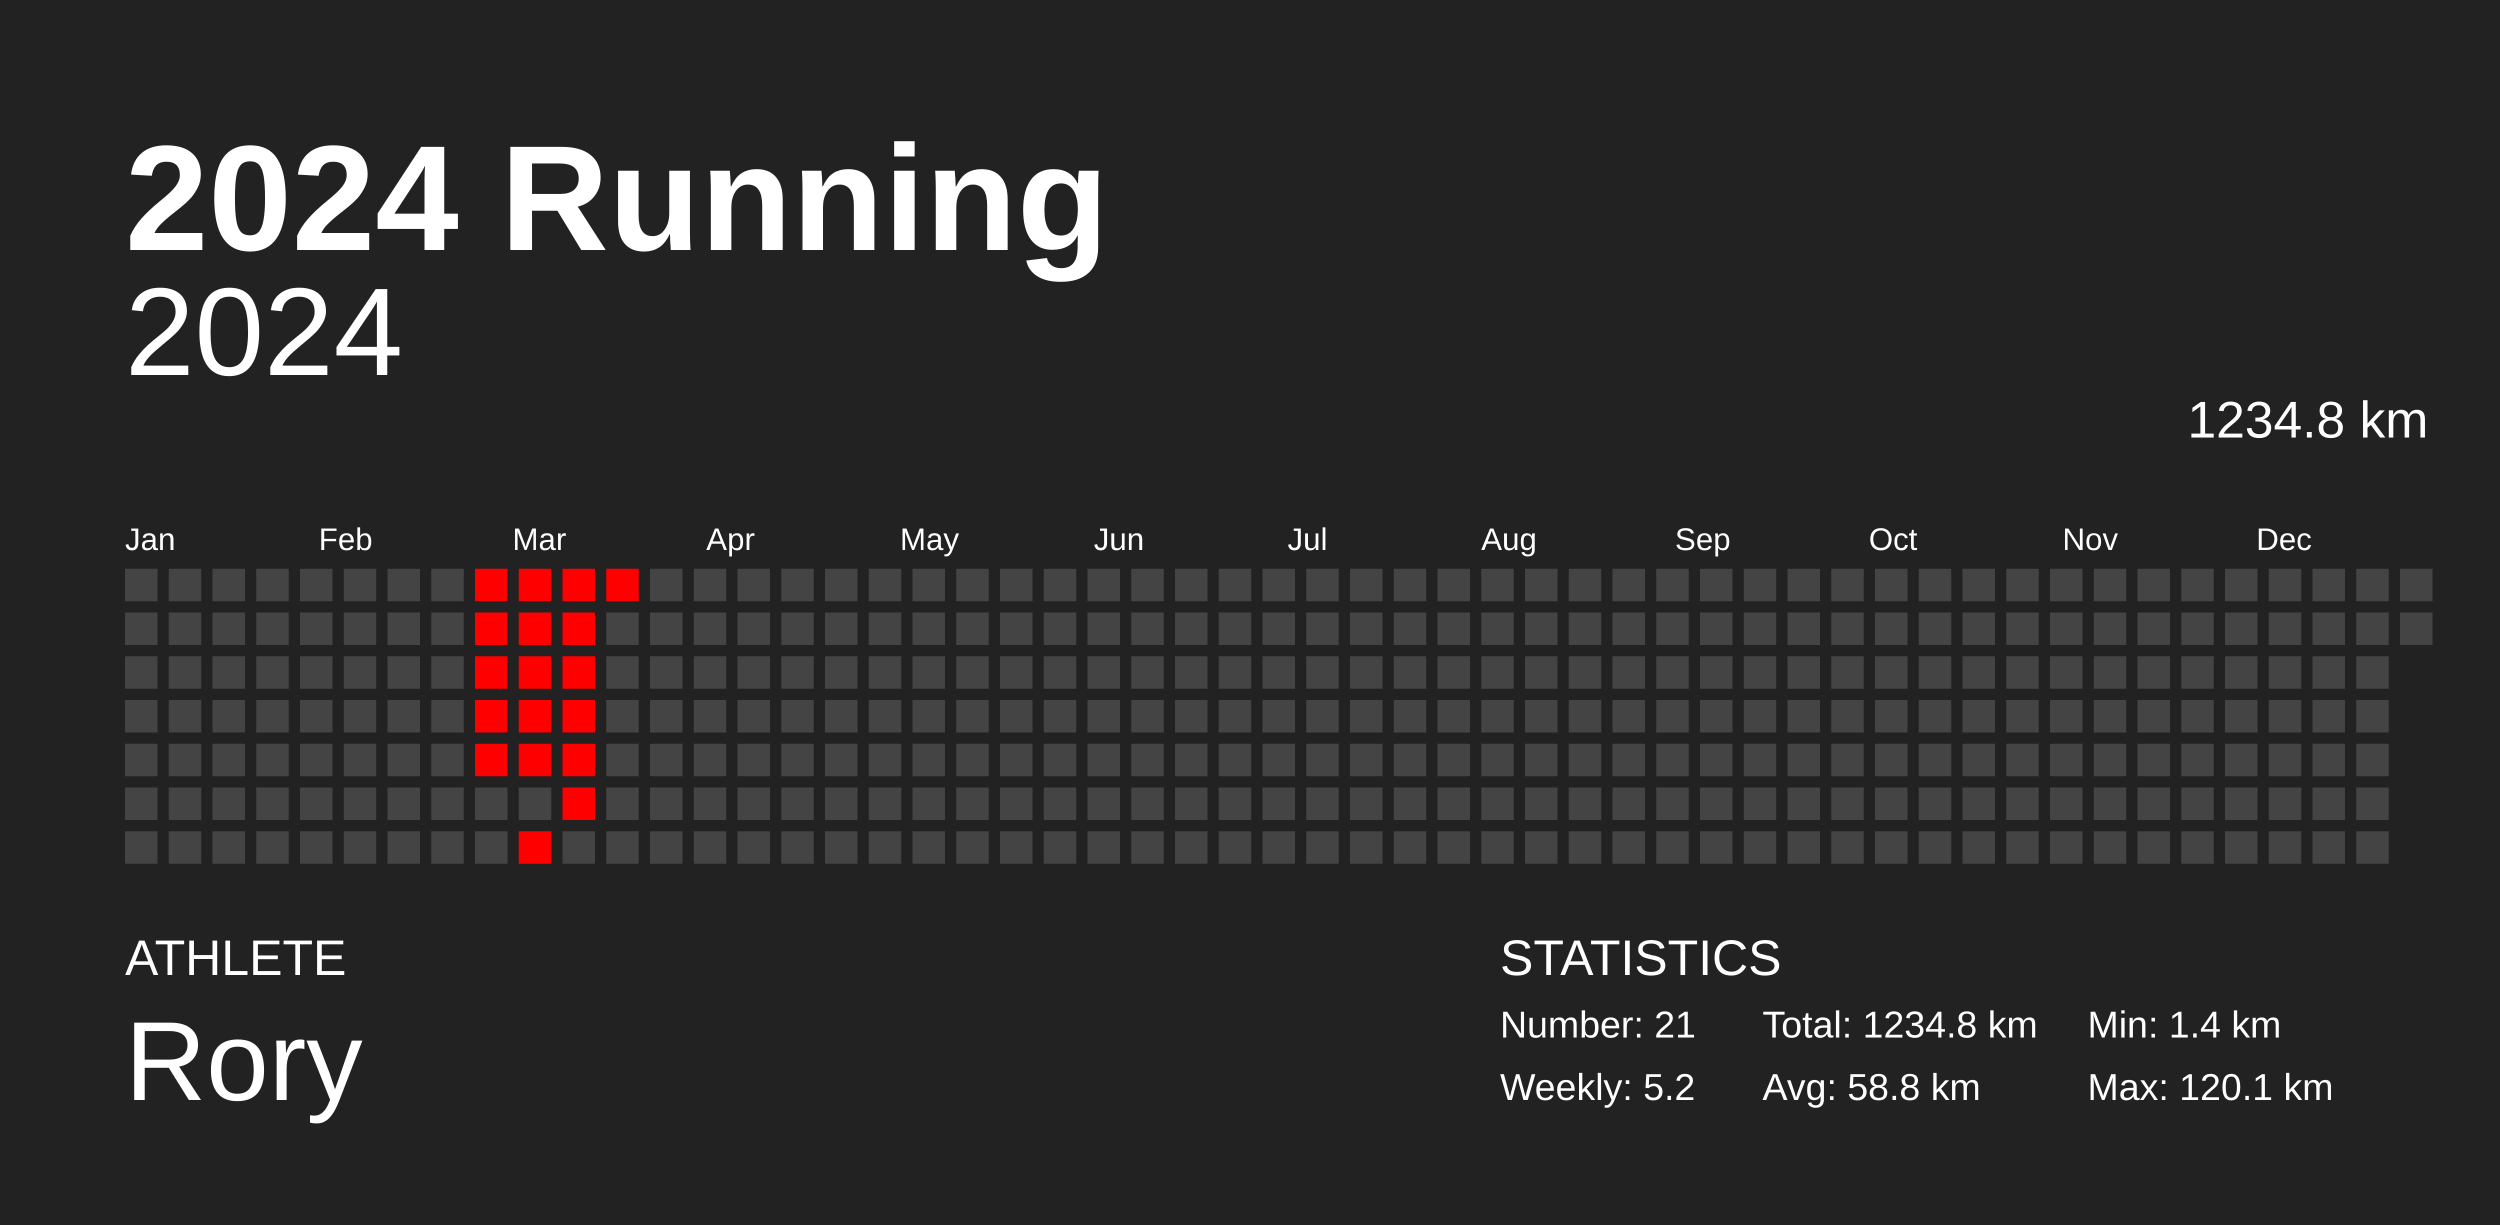
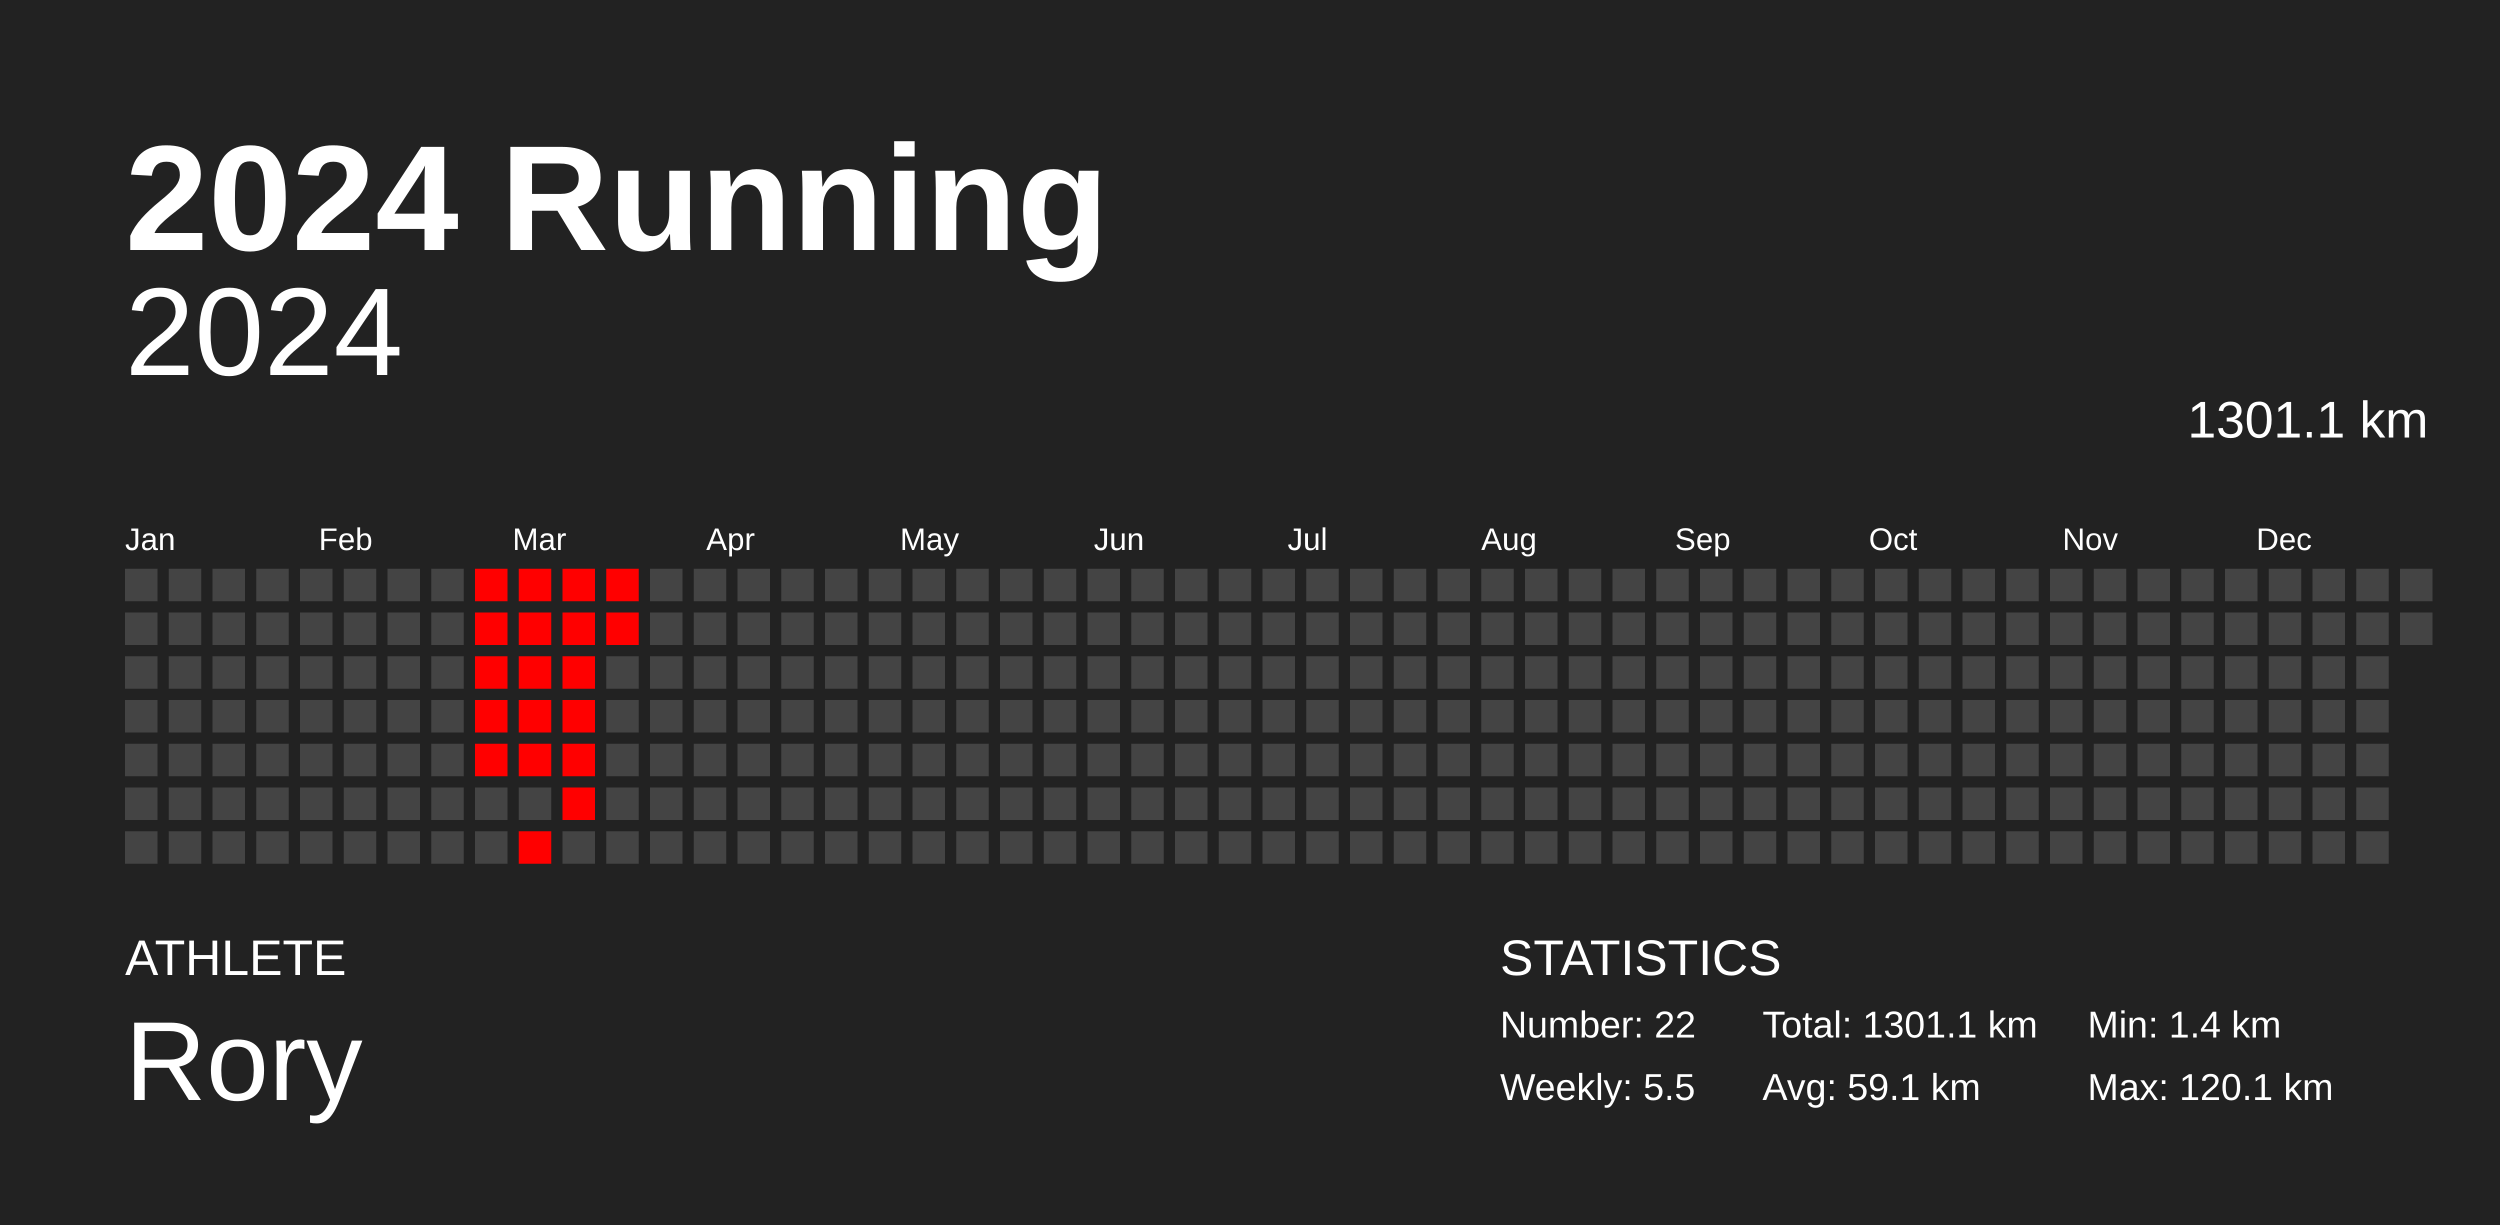
<svg xmlns="http://www.w3.org/2000/svg" baseProfile="full" height="98mm" version="1.1" viewBox="0,0,200,98" width="200mm">
  <defs />
  <rect fill="#222222" height="98" width="200" x="0" y="0" />
  <text fill="#FFFFFF" style="font-size:12px; font-family:Arial; font-weight:bold;" x="10" y="20">2024 Running</text>
  <text fill="#FFFFFF" style="font-size:4px; font-family:Arial" x="10" y="78">ATHLETE</text>
  <text fill="#FFFFFF" style="font-size:9px; font-family:Arial" x="10" y="88">Rory</text>
  <text fill="#FFFFFF" style="font-size:4px; font-family:Arial" x="120" y="78">STATISTICS</text>
-   <text fill="#FFFFFF" style="font-size:3px; font-family:Arial" x="120" y="83">Number: 21</text>
-   <text fill="#FFFFFF" style="font-size:3px; font-family:Arial" x="120" y="88">Weekly: 5.2</text>
-   <text fill="#FFFFFF" style="font-size:3px; font-family:Arial" x="141" y="83">Total: 1234.8 km</text>
-   <text fill="#FFFFFF" style="font-size:3px; font-family:Arial" x="141" y="88">Avg: 58.8 km</text>
+   <text fill="#FFFFFF" style="font-size:3px; font-family:Arial" x="120" y="83">Number: 22</text>
+   <text fill="#FFFFFF" style="font-size:3px; font-family:Arial" x="120" y="88">Weekly: 5.5</text>
+   <text fill="#FFFFFF" style="font-size:3px; font-family:Arial" x="141" y="83">Total: 1301.1 km</text>
+   <text fill="#FFFFFF" style="font-size:3px; font-family:Arial" x="141" y="88">Avg: 59.1 km</text>
  <text fill="#FFFFFF" style="font-size:3px; font-family:Arial" x="167" y="83">Min: 1.4 km</text>
  <text fill="#FFFFFF" style="font-size:3px; font-family:Arial" x="167" y="88">Max: 120.1 km</text>
  <text alignment-baseline="hanging" fill="#FFFFFF" style="font-size:10.0px; font-family:Arial;" x="10" y="30">2024</text>
-   <text alignment-baseline="hanging" fill="#FFFFFF" style="font-size:4.125px; font-family:Arial;" x="175" y="35">1234.8 km</text>
+   <text alignment-baseline="hanging" fill="#FFFFFF" style="font-size:4.125px; font-family:Arial;" x="175" y="35">1301.1 km</text>
  <text fill="#FFFFFF" style="font-size:2.5px; font-family:Arial" x="10.0" y="44">Jan</text>
  <text fill="#FFFFFF" style="font-size:2.5px; font-family:Arial" x="25.5" y="44">Feb</text>
  <text fill="#FFFFFF" style="font-size:2.5px; font-family:Arial" x="41.0" y="44">Mar</text>
  <text fill="#FFFFFF" style="font-size:2.5px; font-family:Arial" x="56.5" y="44">Apr</text>
  <text fill="#FFFFFF" style="font-size:2.5px; font-family:Arial" x="72.0" y="44">May</text>
  <text fill="#FFFFFF" style="font-size:2.5px; font-family:Arial" x="87.5" y="44">Jun</text>
  <text fill="#FFFFFF" style="font-size:2.5px; font-family:Arial" x="103.0" y="44">Jul</text>
  <text fill="#FFFFFF" style="font-size:2.5px; font-family:Arial" x="118.5" y="44">Aug</text>
  <text fill="#FFFFFF" style="font-size:2.5px; font-family:Arial" x="134.0" y="44">Sep</text>
  <text fill="#FFFFFF" style="font-size:2.5px; font-family:Arial" x="149.5" y="44">Oct</text>
  <text fill="#FFFFFF" style="font-size:2.5px; font-family:Arial" x="165.0" y="44">Nov</text>
  <text fill="#FFFFFF" style="font-size:2.5px; font-family:Arial" x="180.5" y="44">Dec</text>
  <rect fill="#444444" height="2.6" width="2.6" x="10.0" y="45.5" />
  <rect fill="#444444" height="2.6" width="2.6" x="10.0" y="49.0" />
  <rect fill="#444444" height="2.6" width="2.6" x="10.0" y="52.5" />
  <rect fill="#444444" height="2.6" width="2.6" x="10.0" y="56.0" />
  <rect fill="#444444" height="2.6" width="2.6" x="10.0" y="59.5" />
  <rect fill="#444444" height="2.6" width="2.6" x="10.0" y="63.0" />
  <rect fill="#444444" height="2.6" width="2.6" x="10.0" y="66.5" />
  <rect fill="#444444" height="2.6" width="2.6" x="13.5" y="45.5" />
  <rect fill="#444444" height="2.6" width="2.6" x="13.5" y="49.0" />
  <rect fill="#444444" height="2.6" width="2.6" x="13.5" y="52.5" />
  <rect fill="#444444" height="2.6" width="2.6" x="13.5" y="56.0" />
  <rect fill="#444444" height="2.6" width="2.6" x="13.5" y="59.5" />
  <rect fill="#444444" height="2.6" width="2.6" x="13.5" y="63.0" />
  <rect fill="#444444" height="2.6" width="2.6" x="13.5" y="66.5" />
  <rect fill="#444444" height="2.6" width="2.6" x="17.0" y="45.5" />
  <rect fill="#444444" height="2.6" width="2.6" x="17.0" y="49.0" />
  <rect fill="#444444" height="2.6" width="2.6" x="17.0" y="52.5" />
  <rect fill="#444444" height="2.6" width="2.6" x="17.0" y="56.0" />
  <rect fill="#444444" height="2.6" width="2.6" x="17.0" y="59.5" />
  <rect fill="#444444" height="2.6" width="2.6" x="17.0" y="63.0" />
  <rect fill="#444444" height="2.6" width="2.6" x="17.0" y="66.5" />
  <rect fill="#444444" height="2.6" width="2.6" x="20.5" y="45.5" />
  <rect fill="#444444" height="2.6" width="2.6" x="20.5" y="49.0" />
  <rect fill="#444444" height="2.6" width="2.6" x="20.5" y="52.5" />
  <rect fill="#444444" height="2.6" width="2.6" x="20.5" y="56.0" />
  <rect fill="#444444" height="2.6" width="2.6" x="20.5" y="59.5" />
  <rect fill="#444444" height="2.6" width="2.6" x="20.5" y="63.0" />
  <rect fill="#444444" height="2.6" width="2.6" x="20.5" y="66.5" />
  <rect fill="#444444" height="2.6" width="2.6" x="24.0" y="45.5" />
  <rect fill="#444444" height="2.6" width="2.6" x="24.0" y="49.0" />
  <rect fill="#444444" height="2.6" width="2.6" x="24.0" y="52.5" />
  <rect fill="#444444" height="2.6" width="2.6" x="24.0" y="56.0" />
  <rect fill="#444444" height="2.6" width="2.6" x="24.0" y="59.5" />
  <rect fill="#444444" height="2.6" width="2.6" x="24.0" y="63.0" />
  <rect fill="#444444" height="2.6" width="2.6" x="24.0" y="66.5" />
  <rect fill="#444444" height="2.6" width="2.6" x="27.5" y="45.5" />
  <rect fill="#444444" height="2.6" width="2.6" x="27.5" y="49.0" />
  <rect fill="#444444" height="2.6" width="2.6" x="27.5" y="52.5" />
  <rect fill="#444444" height="2.6" width="2.6" x="27.5" y="56.0" />
  <rect fill="#444444" height="2.6" width="2.6" x="27.5" y="59.5" />
  <rect fill="#444444" height="2.6" width="2.6" x="27.5" y="63.0" />
  <rect fill="#444444" height="2.6" width="2.6" x="27.5" y="66.5" />
  <rect fill="#444444" height="2.6" width="2.6" x="31.0" y="45.5" />
  <rect fill="#444444" height="2.6" width="2.6" x="31.0" y="49.0" />
  <rect fill="#444444" height="2.6" width="2.6" x="31.0" y="52.5" />
  <rect fill="#444444" height="2.6" width="2.6" x="31.0" y="56.0" />
  <rect fill="#444444" height="2.6" width="2.6" x="31.0" y="59.5" />
  <rect fill="#444444" height="2.6" width="2.6" x="31.0" y="63.0" />
  <rect fill="#444444" height="2.6" width="2.6" x="31.0" y="66.5" />
  <rect fill="#444444" height="2.6" width="2.6" x="34.5" y="45.5" />
  <rect fill="#444444" height="2.6" width="2.6" x="34.5" y="49.0" />
  <rect fill="#444444" height="2.6" width="2.6" x="34.5" y="52.5" />
  <rect fill="#444444" height="2.6" width="2.6" x="34.5" y="56.0" />
  <rect fill="#444444" height="2.6" width="2.6" x="34.5" y="59.5" />
  <rect fill="#444444" height="2.6" width="2.6" x="34.5" y="63.0" />
  <rect fill="#444444" height="2.6" width="2.6" x="34.5" y="66.5" />
  <rect fill="red" height="2.6" width="2.6" x="38.0" y="45.5" />
  <rect fill="red" height="2.6" width="2.6" x="38.0" y="49.0" />
  <rect fill="red" height="2.6" width="2.6" x="38.0" y="52.5" />
  <rect fill="red" height="2.6" width="2.6" x="38.0" y="56.0" />
  <rect fill="red" height="2.6" width="2.6" x="38.0" y="59.5" />
  <rect fill="#444444" height="2.6" width="2.6" x="38.0" y="63.0" />
  <rect fill="#444444" height="2.6" width="2.6" x="38.0" y="66.5" />
  <rect fill="red" height="2.6" width="2.6" x="41.5" y="45.5" />
  <rect fill="red" height="2.6" width="2.6" x="41.5" y="49.0" />
  <rect fill="red" height="2.6" width="2.6" x="41.5" y="52.5" />
  <rect fill="red" height="2.6" width="2.6" x="41.5" y="56.0" />
  <rect fill="red" height="2.6" width="2.6" x="41.5" y="59.5" />
  <rect fill="#444444" height="2.6" width="2.6" x="41.5" y="63.0" />
  <rect fill="red" height="2.6" width="2.6" x="41.5" y="66.5" />
  <rect fill="red" height="2.6" width="2.6" x="45.0" y="45.5" />
  <rect fill="red" height="2.6" width="2.6" x="45.0" y="49.0" />
  <rect fill="red" height="2.6" width="2.6" x="45.0" y="52.5" />
  <rect fill="red" height="2.6" width="2.6" x="45.0" y="56.0" />
  <rect fill="red" height="2.6" width="2.6" x="45.0" y="59.5" />
  <rect fill="red" height="2.6" width="2.6" x="45.0" y="63.0" />
  <rect fill="#444444" height="2.6" width="2.6" x="45.0" y="66.5" />
  <rect fill="red" height="2.6" width="2.6" x="48.5" y="45.5" />
-   <rect fill="#444444" height="2.6" width="2.6" x="48.5" y="49.0" />
+   <rect fill="red" height="2.6" width="2.6" x="48.5" y="49.0" />
  <rect fill="#444444" height="2.6" width="2.6" x="48.5" y="52.5" />
  <rect fill="#444444" height="2.6" width="2.6" x="48.5" y="56.0" />
  <rect fill="#444444" height="2.6" width="2.6" x="48.5" y="59.5" />
  <rect fill="#444444" height="2.6" width="2.6" x="48.5" y="63.0" />
  <rect fill="#444444" height="2.6" width="2.6" x="48.5" y="66.5" />
  <rect fill="#444444" height="2.6" width="2.6" x="52.0" y="45.5" />
  <rect fill="#444444" height="2.6" width="2.6" x="52.0" y="49.0" />
  <rect fill="#444444" height="2.6" width="2.6" x="52.0" y="52.5" />
  <rect fill="#444444" height="2.6" width="2.6" x="52.0" y="56.0" />
  <rect fill="#444444" height="2.6" width="2.6" x="52.0" y="59.5" />
  <rect fill="#444444" height="2.6" width="2.6" x="52.0" y="63.0" />
  <rect fill="#444444" height="2.6" width="2.6" x="52.0" y="66.5" />
  <rect fill="#444444" height="2.6" width="2.6" x="55.5" y="45.5" />
  <rect fill="#444444" height="2.6" width="2.6" x="55.5" y="49.0" />
  <rect fill="#444444" height="2.6" width="2.6" x="55.5" y="52.5" />
  <rect fill="#444444" height="2.6" width="2.6" x="55.5" y="56.0" />
  <rect fill="#444444" height="2.6" width="2.6" x="55.5" y="59.5" />
  <rect fill="#444444" height="2.6" width="2.6" x="55.5" y="63.0" />
  <rect fill="#444444" height="2.6" width="2.6" x="55.5" y="66.5" />
  <rect fill="#444444" height="2.6" width="2.6" x="59.0" y="45.5" />
  <rect fill="#444444" height="2.6" width="2.6" x="59.0" y="49.0" />
  <rect fill="#444444" height="2.6" width="2.6" x="59.0" y="52.5" />
  <rect fill="#444444" height="2.6" width="2.6" x="59.0" y="56.0" />
  <rect fill="#444444" height="2.6" width="2.6" x="59.0" y="59.5" />
  <rect fill="#444444" height="2.6" width="2.6" x="59.0" y="63.0" />
  <rect fill="#444444" height="2.6" width="2.6" x="59.0" y="66.5" />
  <rect fill="#444444" height="2.6" width="2.6" x="62.5" y="45.5" />
  <rect fill="#444444" height="2.6" width="2.6" x="62.5" y="49.0" />
  <rect fill="#444444" height="2.6" width="2.6" x="62.5" y="52.5" />
  <rect fill="#444444" height="2.6" width="2.6" x="62.5" y="56.0" />
  <rect fill="#444444" height="2.6" width="2.6" x="62.5" y="59.5" />
  <rect fill="#444444" height="2.6" width="2.6" x="62.5" y="63.0" />
  <rect fill="#444444" height="2.6" width="2.6" x="62.5" y="66.5" />
  <rect fill="#444444" height="2.6" width="2.6" x="66.0" y="45.5" />
  <rect fill="#444444" height="2.6" width="2.6" x="66.0" y="49.0" />
  <rect fill="#444444" height="2.6" width="2.6" x="66.0" y="52.5" />
  <rect fill="#444444" height="2.6" width="2.6" x="66.0" y="56.0" />
  <rect fill="#444444" height="2.6" width="2.6" x="66.0" y="59.5" />
  <rect fill="#444444" height="2.6" width="2.6" x="66.0" y="63.0" />
  <rect fill="#444444" height="2.6" width="2.6" x="66.0" y="66.5" />
  <rect fill="#444444" height="2.6" width="2.6" x="69.5" y="45.5" />
  <rect fill="#444444" height="2.6" width="2.6" x="69.5" y="49.0" />
  <rect fill="#444444" height="2.6" width="2.6" x="69.5" y="52.5" />
  <rect fill="#444444" height="2.6" width="2.6" x="69.5" y="56.0" />
  <rect fill="#444444" height="2.6" width="2.6" x="69.5" y="59.5" />
  <rect fill="#444444" height="2.6" width="2.6" x="69.5" y="63.0" />
  <rect fill="#444444" height="2.6" width="2.6" x="69.5" y="66.5" />
  <rect fill="#444444" height="2.6" width="2.6" x="73.0" y="45.5" />
  <rect fill="#444444" height="2.6" width="2.6" x="73.0" y="49.0" />
  <rect fill="#444444" height="2.6" width="2.6" x="73.0" y="52.5" />
  <rect fill="#444444" height="2.6" width="2.6" x="73.0" y="56.0" />
  <rect fill="#444444" height="2.6" width="2.6" x="73.0" y="59.5" />
  <rect fill="#444444" height="2.6" width="2.6" x="73.0" y="63.0" />
  <rect fill="#444444" height="2.6" width="2.6" x="73.0" y="66.5" />
  <rect fill="#444444" height="2.6" width="2.6" x="76.5" y="45.5" />
  <rect fill="#444444" height="2.6" width="2.6" x="76.5" y="49.0" />
  <rect fill="#444444" height="2.6" width="2.6" x="76.5" y="52.5" />
  <rect fill="#444444" height="2.6" width="2.6" x="76.5" y="56.0" />
  <rect fill="#444444" height="2.6" width="2.6" x="76.5" y="59.5" />
  <rect fill="#444444" height="2.6" width="2.6" x="76.5" y="63.0" />
  <rect fill="#444444" height="2.6" width="2.6" x="76.5" y="66.5" />
  <rect fill="#444444" height="2.6" width="2.6" x="80.0" y="45.5" />
  <rect fill="#444444" height="2.6" width="2.6" x="80.0" y="49.0" />
  <rect fill="#444444" height="2.6" width="2.6" x="80.0" y="52.5" />
  <rect fill="#444444" height="2.6" width="2.6" x="80.0" y="56.0" />
  <rect fill="#444444" height="2.6" width="2.6" x="80.0" y="59.5" />
  <rect fill="#444444" height="2.6" width="2.6" x="80.0" y="63.0" />
  <rect fill="#444444" height="2.6" width="2.6" x="80.0" y="66.5" />
  <rect fill="#444444" height="2.6" width="2.6" x="83.5" y="45.5" />
  <rect fill="#444444" height="2.6" width="2.6" x="83.5" y="49.0" />
  <rect fill="#444444" height="2.6" width="2.6" x="83.5" y="52.5" />
  <rect fill="#444444" height="2.6" width="2.6" x="83.5" y="56.0" />
  <rect fill="#444444" height="2.6" width="2.6" x="83.5" y="59.5" />
  <rect fill="#444444" height="2.6" width="2.6" x="83.5" y="63.0" />
  <rect fill="#444444" height="2.6" width="2.6" x="83.5" y="66.5" />
  <rect fill="#444444" height="2.6" width="2.6" x="87.0" y="45.5" />
  <rect fill="#444444" height="2.6" width="2.6" x="87.0" y="49.0" />
  <rect fill="#444444" height="2.6" width="2.6" x="87.0" y="52.5" />
  <rect fill="#444444" height="2.6" width="2.6" x="87.0" y="56.0" />
  <rect fill="#444444" height="2.6" width="2.6" x="87.0" y="59.5" />
  <rect fill="#444444" height="2.6" width="2.6" x="87.0" y="63.0" />
  <rect fill="#444444" height="2.6" width="2.6" x="87.0" y="66.5" />
  <rect fill="#444444" height="2.6" width="2.6" x="90.5" y="45.5" />
  <rect fill="#444444" height="2.6" width="2.6" x="90.5" y="49.0" />
  <rect fill="#444444" height="2.6" width="2.6" x="90.5" y="52.5" />
  <rect fill="#444444" height="2.6" width="2.6" x="90.5" y="56.0" />
  <rect fill="#444444" height="2.6" width="2.6" x="90.5" y="59.5" />
  <rect fill="#444444" height="2.6" width="2.6" x="90.5" y="63.0" />
  <rect fill="#444444" height="2.6" width="2.6" x="90.5" y="66.5" />
  <rect fill="#444444" height="2.6" width="2.6" x="94.0" y="45.5" />
  <rect fill="#444444" height="2.6" width="2.6" x="94.0" y="49.0" />
  <rect fill="#444444" height="2.6" width="2.6" x="94.0" y="52.5" />
  <rect fill="#444444" height="2.6" width="2.6" x="94.0" y="56.0" />
  <rect fill="#444444" height="2.6" width="2.6" x="94.0" y="59.5" />
  <rect fill="#444444" height="2.6" width="2.6" x="94.0" y="63.0" />
  <rect fill="#444444" height="2.6" width="2.6" x="94.0" y="66.5" />
  <rect fill="#444444" height="2.6" width="2.6" x="97.5" y="45.5" />
  <rect fill="#444444" height="2.6" width="2.6" x="97.5" y="49.0" />
  <rect fill="#444444" height="2.6" width="2.6" x="97.5" y="52.5" />
  <rect fill="#444444" height="2.6" width="2.6" x="97.5" y="56.0" />
  <rect fill="#444444" height="2.6" width="2.6" x="97.5" y="59.5" />
  <rect fill="#444444" height="2.6" width="2.6" x="97.5" y="63.0" />
  <rect fill="#444444" height="2.6" width="2.6" x="97.5" y="66.5" />
  <rect fill="#444444" height="2.6" width="2.6" x="101.0" y="45.5" />
  <rect fill="#444444" height="2.6" width="2.6" x="101.0" y="49.0" />
  <rect fill="#444444" height="2.6" width="2.6" x="101.0" y="52.5" />
  <rect fill="#444444" height="2.6" width="2.6" x="101.0" y="56.0" />
  <rect fill="#444444" height="2.6" width="2.6" x="101.0" y="59.5" />
  <rect fill="#444444" height="2.6" width="2.6" x="101.0" y="63.0" />
  <rect fill="#444444" height="2.6" width="2.6" x="101.0" y="66.5" />
  <rect fill="#444444" height="2.6" width="2.6" x="104.5" y="45.5" />
  <rect fill="#444444" height="2.6" width="2.6" x="104.5" y="49.0" />
  <rect fill="#444444" height="2.6" width="2.6" x="104.5" y="52.5" />
  <rect fill="#444444" height="2.6" width="2.6" x="104.5" y="56.0" />
  <rect fill="#444444" height="2.6" width="2.6" x="104.5" y="59.5" />
  <rect fill="#444444" height="2.6" width="2.6" x="104.5" y="63.0" />
  <rect fill="#444444" height="2.6" width="2.6" x="104.5" y="66.5" />
  <rect fill="#444444" height="2.6" width="2.6" x="108.0" y="45.5" />
  <rect fill="#444444" height="2.6" width="2.6" x="108.0" y="49.0" />
  <rect fill="#444444" height="2.6" width="2.6" x="108.0" y="52.5" />
  <rect fill="#444444" height="2.6" width="2.6" x="108.0" y="56.0" />
  <rect fill="#444444" height="2.6" width="2.6" x="108.0" y="59.5" />
  <rect fill="#444444" height="2.6" width="2.6" x="108.0" y="63.0" />
  <rect fill="#444444" height="2.6" width="2.6" x="108.0" y="66.5" />
  <rect fill="#444444" height="2.6" width="2.6" x="111.5" y="45.5" />
  <rect fill="#444444" height="2.6" width="2.6" x="111.5" y="49.0" />
  <rect fill="#444444" height="2.6" width="2.6" x="111.5" y="52.5" />
  <rect fill="#444444" height="2.6" width="2.6" x="111.5" y="56.0" />
  <rect fill="#444444" height="2.6" width="2.6" x="111.5" y="59.5" />
  <rect fill="#444444" height="2.6" width="2.6" x="111.5" y="63.0" />
  <rect fill="#444444" height="2.6" width="2.6" x="111.5" y="66.5" />
  <rect fill="#444444" height="2.6" width="2.6" x="115.0" y="45.5" />
  <rect fill="#444444" height="2.6" width="2.6" x="115.0" y="49.0" />
  <rect fill="#444444" height="2.6" width="2.6" x="115.0" y="52.5" />
  <rect fill="#444444" height="2.6" width="2.6" x="115.0" y="56.0" />
  <rect fill="#444444" height="2.6" width="2.6" x="115.0" y="59.5" />
  <rect fill="#444444" height="2.6" width="2.6" x="115.0" y="63.0" />
  <rect fill="#444444" height="2.6" width="2.6" x="115.0" y="66.5" />
  <rect fill="#444444" height="2.6" width="2.6" x="118.5" y="45.5" />
  <rect fill="#444444" height="2.6" width="2.6" x="118.5" y="49.0" />
  <rect fill="#444444" height="2.6" width="2.6" x="118.5" y="52.5" />
  <rect fill="#444444" height="2.6" width="2.6" x="118.5" y="56.0" />
  <rect fill="#444444" height="2.6" width="2.6" x="118.5" y="59.5" />
  <rect fill="#444444" height="2.6" width="2.6" x="118.5" y="63.0" />
  <rect fill="#444444" height="2.6" width="2.6" x="118.5" y="66.5" />
  <rect fill="#444444" height="2.6" width="2.6" x="122.0" y="45.5" />
  <rect fill="#444444" height="2.6" width="2.6" x="122.0" y="49.0" />
  <rect fill="#444444" height="2.6" width="2.6" x="122.0" y="52.5" />
  <rect fill="#444444" height="2.6" width="2.6" x="122.0" y="56.0" />
  <rect fill="#444444" height="2.6" width="2.6" x="122.0" y="59.5" />
  <rect fill="#444444" height="2.6" width="2.6" x="122.0" y="63.0" />
  <rect fill="#444444" height="2.6" width="2.6" x="122.0" y="66.5" />
  <rect fill="#444444" height="2.6" width="2.6" x="125.5" y="45.5" />
  <rect fill="#444444" height="2.6" width="2.6" x="125.5" y="49.0" />
  <rect fill="#444444" height="2.6" width="2.6" x="125.5" y="52.5" />
  <rect fill="#444444" height="2.6" width="2.6" x="125.5" y="56.0" />
  <rect fill="#444444" height="2.6" width="2.6" x="125.5" y="59.5" />
  <rect fill="#444444" height="2.6" width="2.6" x="125.5" y="63.0" />
  <rect fill="#444444" height="2.6" width="2.6" x="125.5" y="66.5" />
  <rect fill="#444444" height="2.6" width="2.6" x="129.0" y="45.5" />
  <rect fill="#444444" height="2.6" width="2.6" x="129.0" y="49.0" />
  <rect fill="#444444" height="2.6" width="2.6" x="129.0" y="52.5" />
  <rect fill="#444444" height="2.6" width="2.6" x="129.0" y="56.0" />
  <rect fill="#444444" height="2.6" width="2.6" x="129.0" y="59.5" />
  <rect fill="#444444" height="2.6" width="2.6" x="129.0" y="63.0" />
  <rect fill="#444444" height="2.6" width="2.6" x="129.0" y="66.5" />
  <rect fill="#444444" height="2.6" width="2.6" x="132.5" y="45.5" />
  <rect fill="#444444" height="2.6" width="2.6" x="132.5" y="49.0" />
  <rect fill="#444444" height="2.6" width="2.6" x="132.5" y="52.5" />
  <rect fill="#444444" height="2.6" width="2.6" x="132.5" y="56.0" />
  <rect fill="#444444" height="2.6" width="2.6" x="132.5" y="59.5" />
  <rect fill="#444444" height="2.6" width="2.6" x="132.5" y="63.0" />
  <rect fill="#444444" height="2.6" width="2.6" x="132.5" y="66.5" />
  <rect fill="#444444" height="2.6" width="2.6" x="136.0" y="45.5" />
  <rect fill="#444444" height="2.6" width="2.6" x="136.0" y="49.0" />
  <rect fill="#444444" height="2.6" width="2.6" x="136.0" y="52.5" />
  <rect fill="#444444" height="2.6" width="2.6" x="136.0" y="56.0" />
  <rect fill="#444444" height="2.6" width="2.6" x="136.0" y="59.5" />
  <rect fill="#444444" height="2.6" width="2.6" x="136.0" y="63.0" />
  <rect fill="#444444" height="2.6" width="2.6" x="136.0" y="66.5" />
  <rect fill="#444444" height="2.6" width="2.6" x="139.5" y="45.5" />
  <rect fill="#444444" height="2.6" width="2.6" x="139.5" y="49.0" />
  <rect fill="#444444" height="2.6" width="2.6" x="139.5" y="52.5" />
  <rect fill="#444444" height="2.6" width="2.6" x="139.5" y="56.0" />
  <rect fill="#444444" height="2.6" width="2.6" x="139.5" y="59.5" />
  <rect fill="#444444" height="2.6" width="2.6" x="139.5" y="63.0" />
  <rect fill="#444444" height="2.6" width="2.6" x="139.5" y="66.5" />
  <rect fill="#444444" height="2.6" width="2.6" x="143.0" y="45.5" />
  <rect fill="#444444" height="2.6" width="2.6" x="143.0" y="49.0" />
  <rect fill="#444444" height="2.6" width="2.6" x="143.0" y="52.5" />
  <rect fill="#444444" height="2.6" width="2.6" x="143.0" y="56.0" />
  <rect fill="#444444" height="2.6" width="2.6" x="143.0" y="59.5" />
  <rect fill="#444444" height="2.6" width="2.6" x="143.0" y="63.0" />
  <rect fill="#444444" height="2.6" width="2.6" x="143.0" y="66.5" />
  <rect fill="#444444" height="2.6" width="2.6" x="146.5" y="45.5" />
  <rect fill="#444444" height="2.6" width="2.6" x="146.5" y="49.0" />
  <rect fill="#444444" height="2.6" width="2.6" x="146.5" y="52.5" />
  <rect fill="#444444" height="2.6" width="2.6" x="146.5" y="56.0" />
  <rect fill="#444444" height="2.6" width="2.6" x="146.5" y="59.5" />
  <rect fill="#444444" height="2.6" width="2.6" x="146.5" y="63.0" />
  <rect fill="#444444" height="2.6" width="2.6" x="146.5" y="66.5" />
  <rect fill="#444444" height="2.6" width="2.6" x="150.0" y="45.5" />
  <rect fill="#444444" height="2.6" width="2.6" x="150.0" y="49.0" />
  <rect fill="#444444" height="2.6" width="2.6" x="150.0" y="52.5" />
  <rect fill="#444444" height="2.6" width="2.6" x="150.0" y="56.0" />
  <rect fill="#444444" height="2.6" width="2.6" x="150.0" y="59.5" />
  <rect fill="#444444" height="2.6" width="2.6" x="150.0" y="63.0" />
  <rect fill="#444444" height="2.6" width="2.6" x="150.0" y="66.5" />
  <rect fill="#444444" height="2.6" width="2.6" x="153.5" y="45.5" />
  <rect fill="#444444" height="2.6" width="2.6" x="153.5" y="49.0" />
  <rect fill="#444444" height="2.6" width="2.6" x="153.5" y="52.5" />
  <rect fill="#444444" height="2.6" width="2.6" x="153.5" y="56.0" />
  <rect fill="#444444" height="2.6" width="2.6" x="153.5" y="59.5" />
  <rect fill="#444444" height="2.6" width="2.6" x="153.5" y="63.0" />
  <rect fill="#444444" height="2.6" width="2.6" x="153.5" y="66.5" />
  <rect fill="#444444" height="2.6" width="2.6" x="157.0" y="45.5" />
  <rect fill="#444444" height="2.6" width="2.6" x="157.0" y="49.0" />
  <rect fill="#444444" height="2.6" width="2.6" x="157.0" y="52.5" />
  <rect fill="#444444" height="2.6" width="2.6" x="157.0" y="56.0" />
  <rect fill="#444444" height="2.6" width="2.6" x="157.0" y="59.5" />
  <rect fill="#444444" height="2.6" width="2.6" x="157.0" y="63.0" />
  <rect fill="#444444" height="2.6" width="2.6" x="157.0" y="66.5" />
  <rect fill="#444444" height="2.6" width="2.6" x="160.5" y="45.5" />
  <rect fill="#444444" height="2.6" width="2.6" x="160.5" y="49.0" />
  <rect fill="#444444" height="2.6" width="2.6" x="160.5" y="52.5" />
  <rect fill="#444444" height="2.6" width="2.6" x="160.5" y="56.0" />
  <rect fill="#444444" height="2.6" width="2.6" x="160.5" y="59.5" />
  <rect fill="#444444" height="2.6" width="2.6" x="160.5" y="63.0" />
  <rect fill="#444444" height="2.6" width="2.6" x="160.5" y="66.5" />
  <rect fill="#444444" height="2.6" width="2.6" x="164.0" y="45.5" />
  <rect fill="#444444" height="2.6" width="2.6" x="164.0" y="49.0" />
  <rect fill="#444444" height="2.6" width="2.6" x="164.0" y="52.5" />
  <rect fill="#444444" height="2.6" width="2.6" x="164.0" y="56.0" />
  <rect fill="#444444" height="2.6" width="2.6" x="164.0" y="59.5" />
  <rect fill="#444444" height="2.6" width="2.6" x="164.0" y="63.0" />
  <rect fill="#444444" height="2.6" width="2.6" x="164.0" y="66.5" />
  <rect fill="#444444" height="2.6" width="2.6" x="167.5" y="45.5" />
  <rect fill="#444444" height="2.6" width="2.6" x="167.5" y="49.0" />
  <rect fill="#444444" height="2.6" width="2.6" x="167.5" y="52.5" />
  <rect fill="#444444" height="2.6" width="2.6" x="167.5" y="56.0" />
  <rect fill="#444444" height="2.6" width="2.6" x="167.5" y="59.5" />
  <rect fill="#444444" height="2.6" width="2.6" x="167.5" y="63.0" />
  <rect fill="#444444" height="2.6" width="2.6" x="167.5" y="66.5" />
  <rect fill="#444444" height="2.6" width="2.6" x="171.0" y="45.5" />
  <rect fill="#444444" height="2.6" width="2.6" x="171.0" y="49.0" />
  <rect fill="#444444" height="2.6" width="2.6" x="171.0" y="52.5" />
  <rect fill="#444444" height="2.6" width="2.6" x="171.0" y="56.0" />
  <rect fill="#444444" height="2.6" width="2.6" x="171.0" y="59.5" />
  <rect fill="#444444" height="2.6" width="2.6" x="171.0" y="63.0" />
  <rect fill="#444444" height="2.6" width="2.6" x="171.0" y="66.5" />
  <rect fill="#444444" height="2.6" width="2.6" x="174.5" y="45.5" />
  <rect fill="#444444" height="2.6" width="2.6" x="174.5" y="49.0" />
  <rect fill="#444444" height="2.6" width="2.6" x="174.5" y="52.5" />
  <rect fill="#444444" height="2.6" width="2.6" x="174.5" y="56.0" />
  <rect fill="#444444" height="2.6" width="2.6" x="174.5" y="59.5" />
  <rect fill="#444444" height="2.6" width="2.6" x="174.5" y="63.0" />
  <rect fill="#444444" height="2.6" width="2.6" x="174.5" y="66.5" />
  <rect fill="#444444" height="2.6" width="2.6" x="178.0" y="45.5" />
  <rect fill="#444444" height="2.6" width="2.6" x="178.0" y="49.0" />
  <rect fill="#444444" height="2.6" width="2.6" x="178.0" y="52.5" />
  <rect fill="#444444" height="2.6" width="2.6" x="178.0" y="56.0" />
  <rect fill="#444444" height="2.6" width="2.6" x="178.0" y="59.5" />
  <rect fill="#444444" height="2.6" width="2.6" x="178.0" y="63.0" />
  <rect fill="#444444" height="2.6" width="2.6" x="178.0" y="66.5" />
  <rect fill="#444444" height="2.6" width="2.6" x="181.5" y="45.5" />
  <rect fill="#444444" height="2.6" width="2.6" x="181.5" y="49.0" />
  <rect fill="#444444" height="2.6" width="2.6" x="181.5" y="52.5" />
  <rect fill="#444444" height="2.6" width="2.6" x="181.5" y="56.0" />
  <rect fill="#444444" height="2.6" width="2.6" x="181.5" y="59.5" />
  <rect fill="#444444" height="2.6" width="2.6" x="181.5" y="63.0" />
  <rect fill="#444444" height="2.6" width="2.6" x="181.5" y="66.5" />
  <rect fill="#444444" height="2.6" width="2.6" x="185.0" y="45.5" />
  <rect fill="#444444" height="2.6" width="2.6" x="185.0" y="49.0" />
  <rect fill="#444444" height="2.6" width="2.6" x="185.0" y="52.5" />
  <rect fill="#444444" height="2.6" width="2.6" x="185.0" y="56.0" />
  <rect fill="#444444" height="2.6" width="2.6" x="185.0" y="59.5" />
  <rect fill="#444444" height="2.6" width="2.6" x="185.0" y="63.0" />
  <rect fill="#444444" height="2.6" width="2.6" x="185.0" y="66.5" />
  <rect fill="#444444" height="2.6" width="2.6" x="188.5" y="45.5" />
  <rect fill="#444444" height="2.6" width="2.6" x="188.5" y="49.0" />
  <rect fill="#444444" height="2.6" width="2.6" x="188.5" y="52.5" />
  <rect fill="#444444" height="2.6" width="2.6" x="188.5" y="56.0" />
  <rect fill="#444444" height="2.6" width="2.6" x="188.5" y="59.5" />
  <rect fill="#444444" height="2.6" width="2.6" x="188.5" y="63.0" />
  <rect fill="#444444" height="2.6" width="2.6" x="188.5" y="66.5" />
  <rect fill="#444444" height="2.6" width="2.6" x="192.0" y="45.5" />
  <rect fill="#444444" height="2.6" width="2.6" x="192.0" y="49.0" />
</svg>
